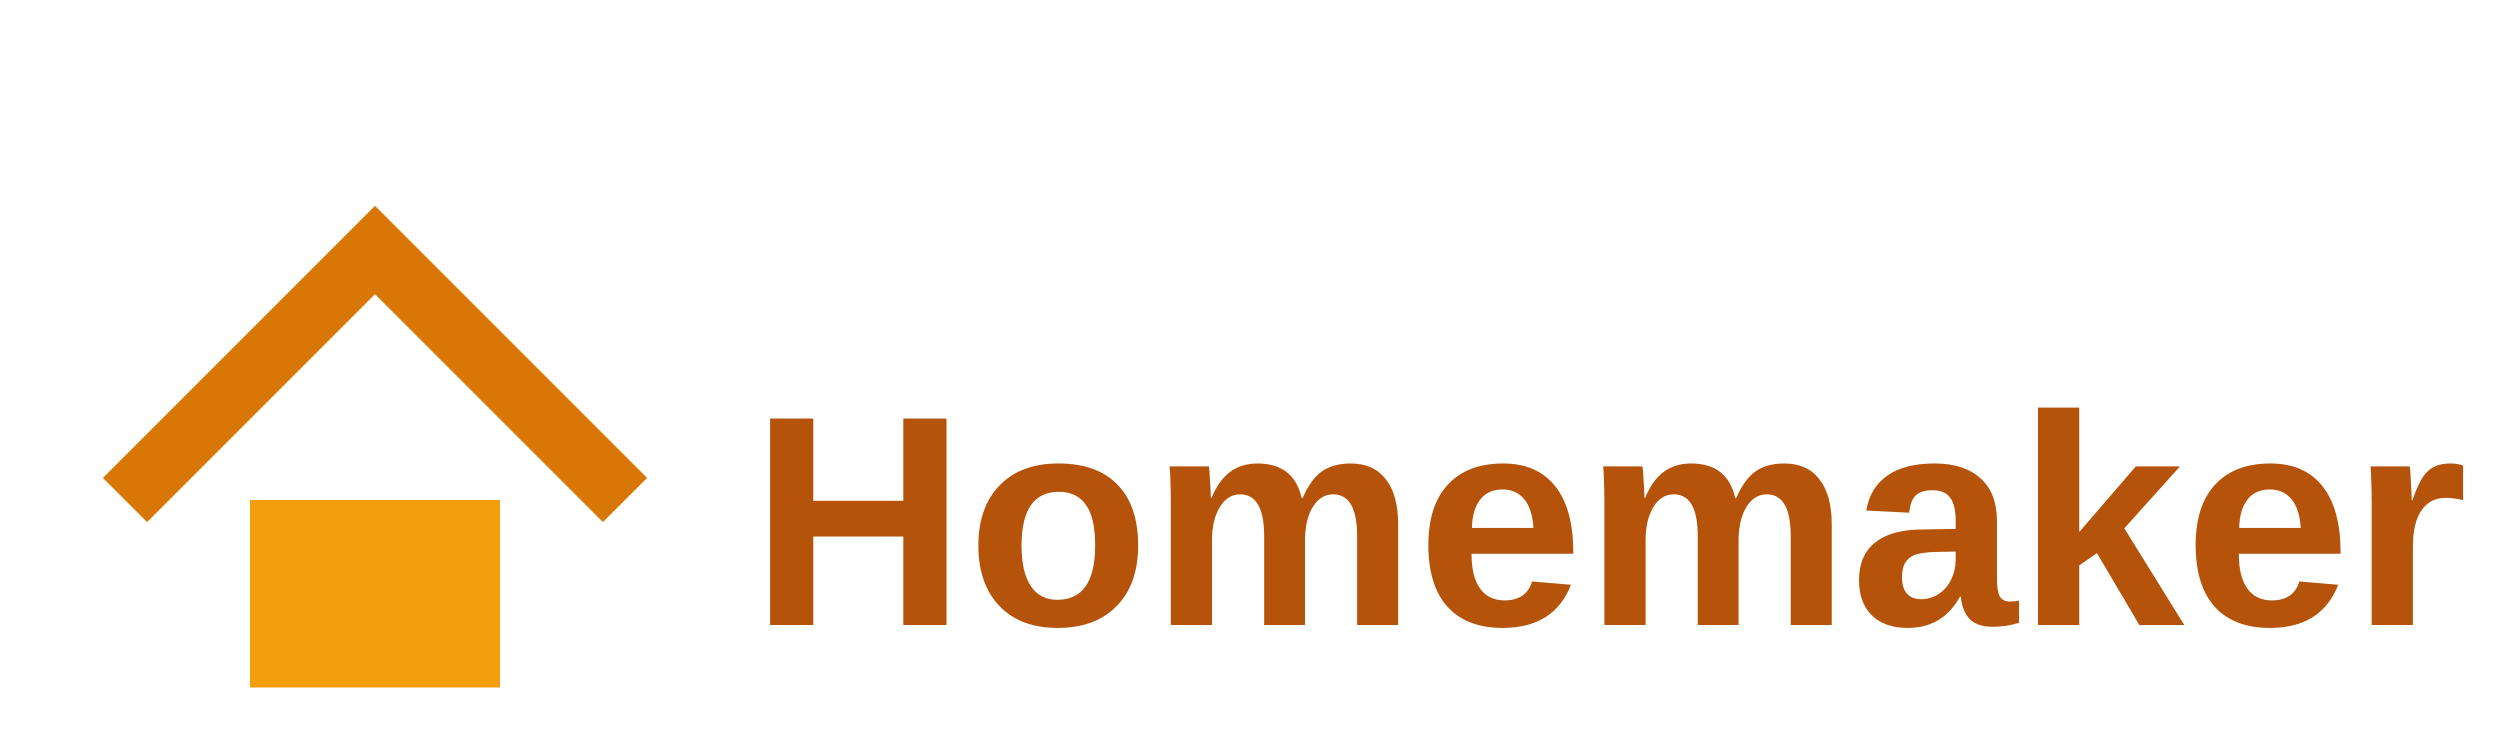
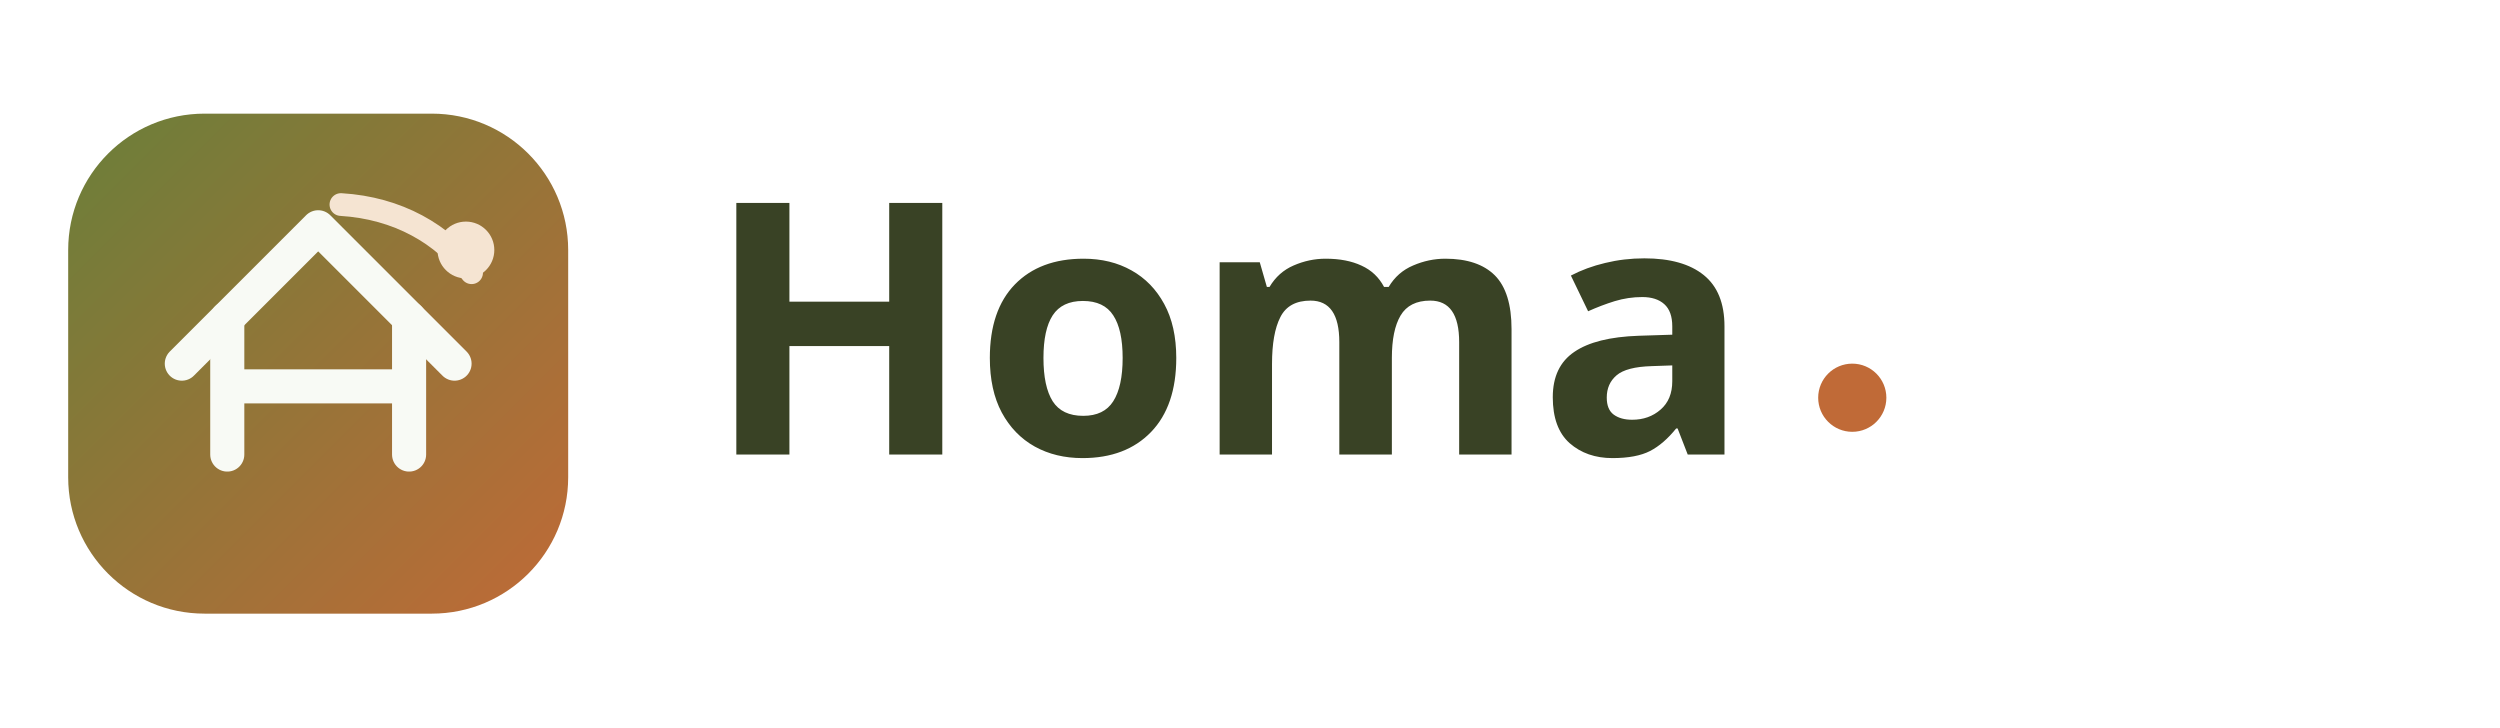
- <svg xmlns="http://www.w3.org/2000/svg" width="200" height="60" viewBox="0 0 200 60">
-   <text x="60" y="50" font-family="Arial, sans-serif" font-size="24" font-weight="bold" fill="#B45309">Homemaker</text>
-   <path d="M10 40 L30 20 L50 40" stroke="#D97706" stroke-width="5" fill="none" />
-   <rect x="20" y="40" width="20" height="15" fill="#F59E0B" />
+ <svg xmlns="http://www.w3.org/2000/svg" width="220" height="64" viewBox="0 0 220 64" fill="none">
+   <defs>
+     <linearGradient id="homaBadgeLight" x1="6" y1="10" x2="50" y2="54" gradientUnits="userSpaceOnUse">
+       <stop stop-color="#6A7F39" />
+       <stop offset="1" stop-color="#C06A37" />
+     </linearGradient>
+   </defs>
+   <rect x="6" y="10" width="44" height="44" rx="12" fill="url(#homaBadgeLight)" />
+   <path d="M16 32L28 20L40 32" stroke="#F8FAF5" stroke-width="3" stroke-linecap="round" stroke-linejoin="round" />
+   <path d="M20 40V28M36 40V28M20 34H36" stroke="#F8FAF5" stroke-width="3" stroke-linecap="round" />
+   <path d="M30 18C35 18.3 39 20.6 41.5 24" stroke="#F5E4D2" stroke-width="2" stroke-linecap="round" />
+   <circle cx="41" cy="22" r="2.5" fill="#F5E4D2" />
+   <text x="62" y="40" font-family="Poppins, Avenir Next, Segoe UI, sans-serif" font-size="31" font-weight="700" fill="#394225">Homa</text>
+   <circle cx="163" cy="35" r="3" fill="#C06A37" />
</svg>
